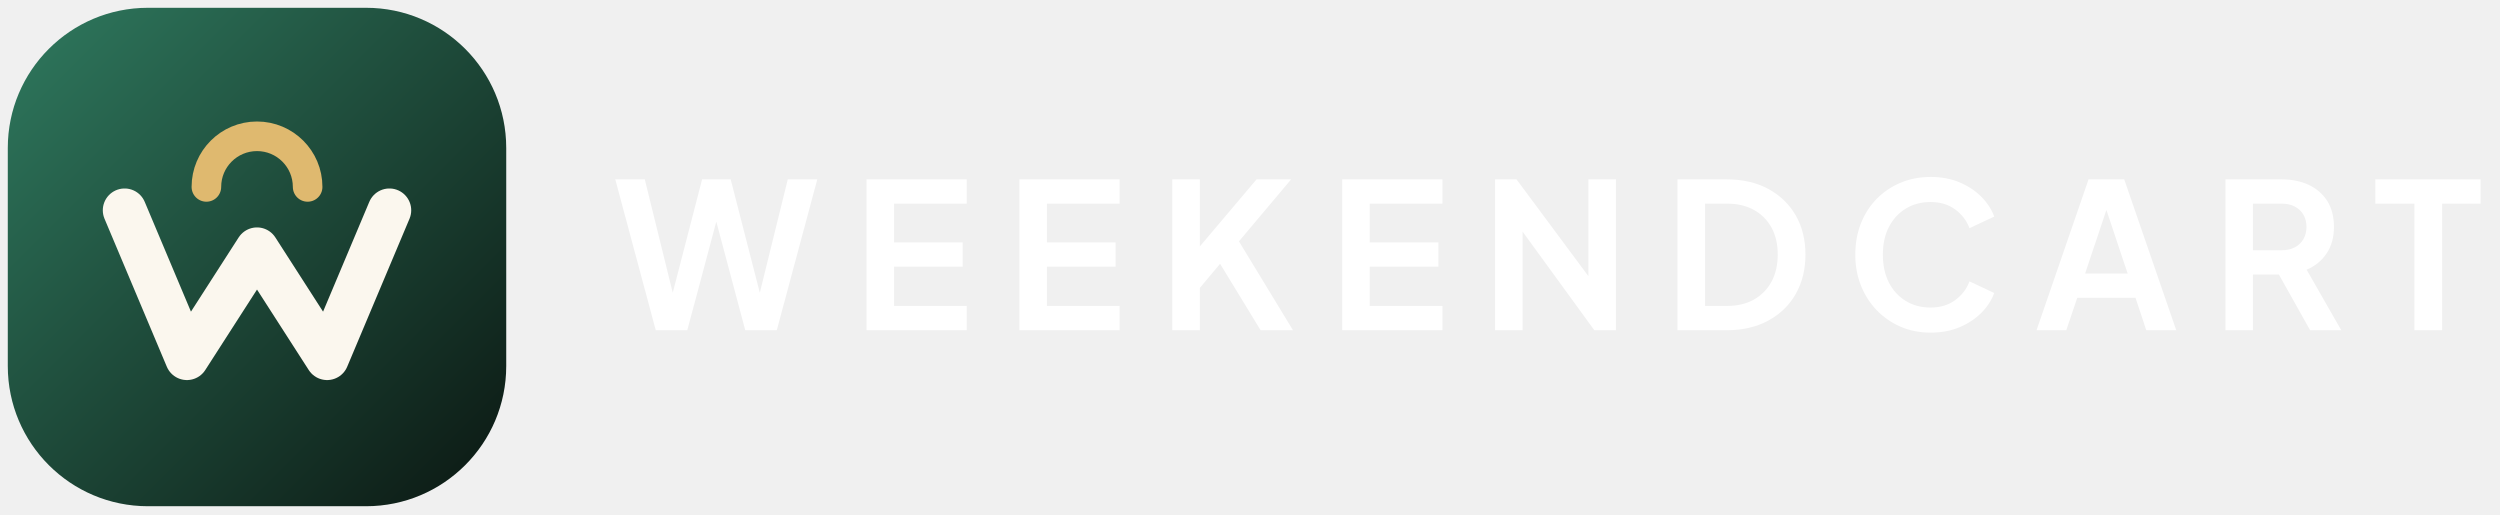
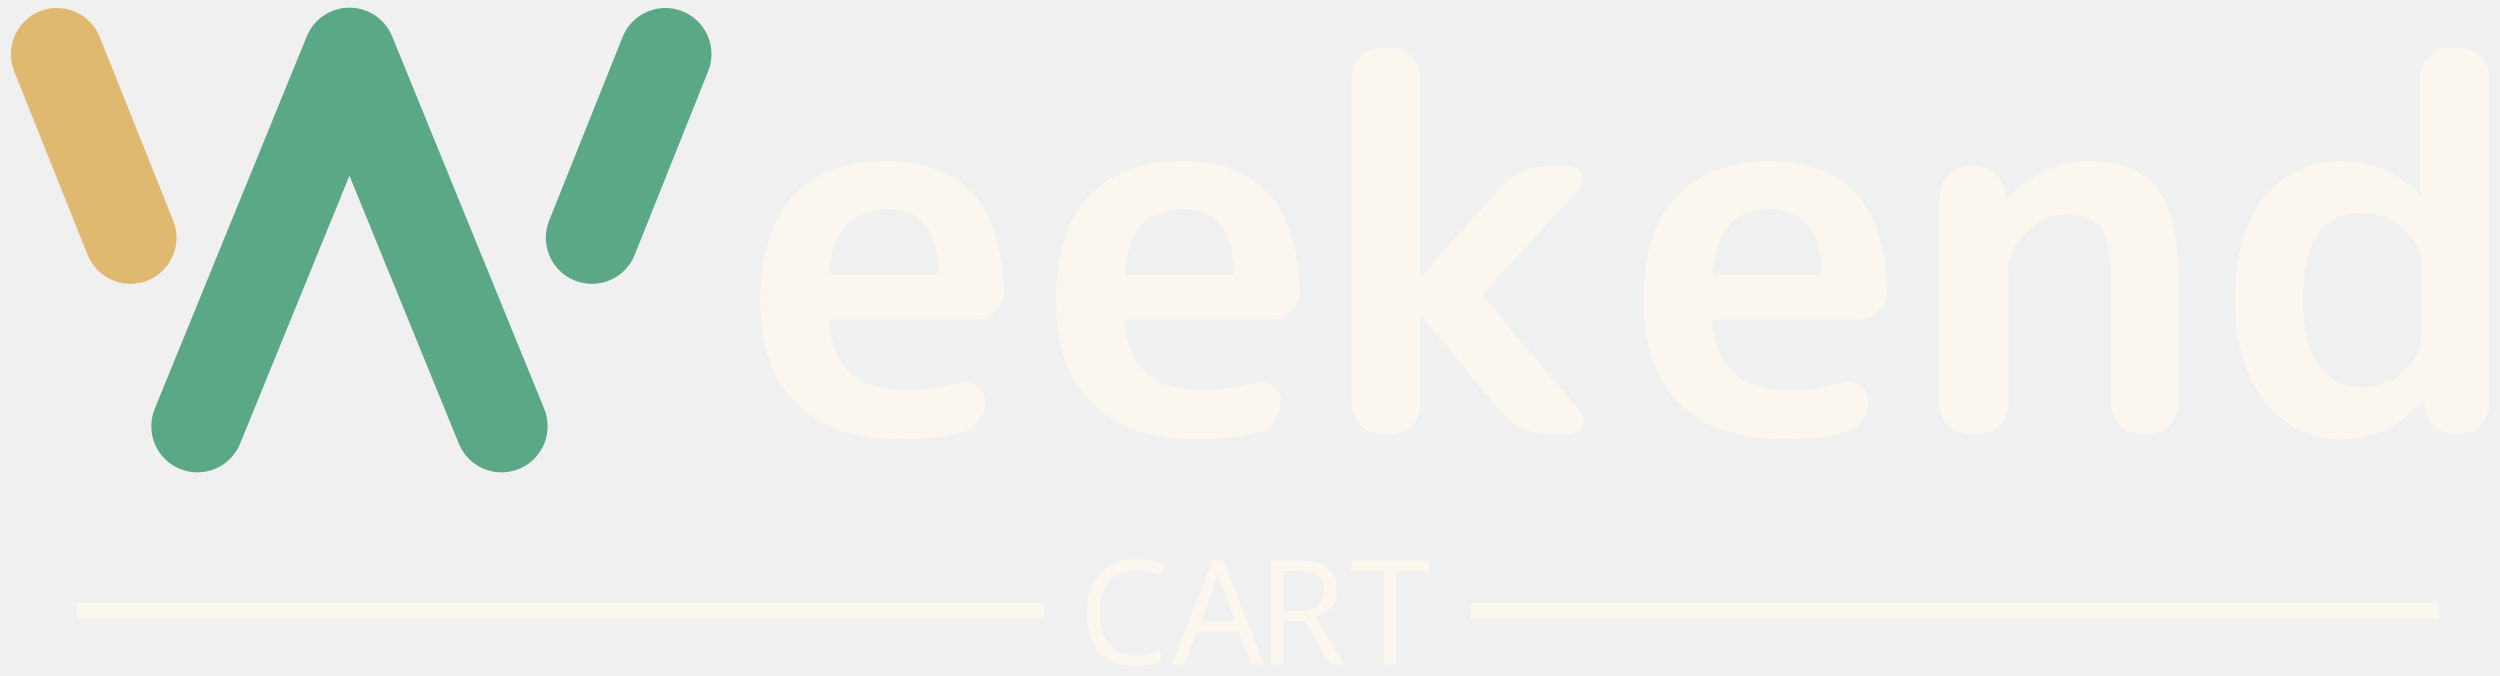
- <svg xmlns="http://www.w3.org/2000/svg" viewBox="-1 -1 321 66" width="1284" height="264" role="img" aria-label="WeekendCart">
-   <defs>
-     <linearGradient id="wc-monogram-dark" x1="0" y1="0" x2="1" y2="1">
-       <stop offset="0" stop-color="#2f7a5f" />
-       <stop offset="1" stop-color="#0b1611" />
-     </linearGradient>
-   </defs>
-   <rect width="64" height="64" rx="18" fill="url(#wc-monogram-dark)" />
-   <path d="M25.5 23a6.5 6.5 0 0 1 13 0" fill="none" stroke="#dfb96f" stroke-width="3.8" stroke-linecap="round" />
-   <path d="M15 26L23 45L32 31L41 45L49 26" fill="none" stroke="#fbf7ee" stroke-width="5.6" stroke-linecap="round" stroke-linejoin="round" />
-   <g fill="#ffffff">
-     <g transform="translate(77.71 41.4)">
-       <path d="M9.54 0L5.49 0L0.29-19.37L4.08-19.37L7.67-4.81L11.44-19.37L15.11-19.37L18.85-4.81L22.44-19.37L26.23-19.37L21.03 0L16.98 0L13.26-13.94L9.54 0ZM45.42 0L32.55 0L32.55-19.37L45.42-19.37L45.42-16.25L36.09-16.25L36.09-11.28L44.90-11.28L44.90-8.16L36.09-8.16L36.09-3.12L45.42-3.12L45.42 0ZM65.05 0L52.18 0L52.18-19.37L65.05-19.37L65.05-16.25L55.72-16.25L55.72-11.28L64.53-11.28L64.53-8.16L55.72-8.16L55.72-3.12L65.05-3.12L65.05 0ZM75.35 0L71.81 0L71.81-19.37L75.35-19.37L75.35-10.76L82.63-19.37L87.07-19.37L80.37-11.41L87.31 0L83.15 0L77.95-8.53L75.35-5.43L75.35 0ZM106.50 0L93.63 0L93.63-19.37L106.50-19.37L106.50-16.25L97.16-16.25L97.16-11.28L105.98-11.28L105.98-8.16L97.16-8.16L97.16-3.12L106.50-3.12L106.50 0ZM116.79 0L113.26 0L113.26-19.37L116.01-19.37L125.24-6.94L125.24-19.37L128.78-19.37L128.78 0L126.00 0L116.79-12.66L116.79 0ZM143.00 0L136.68 0L136.68-19.37L143.00-19.37Q146.07-19.37 148.34-18.14Q150.62-16.90 151.87-14.73Q153.11-12.56 153.11-9.70L153.11-9.70Q153.11-6.86 151.87-4.67Q150.62-2.47 148.34-1.24Q146.07 0 143.00 0L143.00 0ZM140.22-16.25L140.22-3.12L143.08-3.12Q145.05-3.12 146.50-3.94Q147.94-4.76 148.75-6.23Q149.55-7.70 149.55-9.70L149.55-9.70Q149.55-11.73 148.75-13.18Q147.94-14.64 146.50-15.44Q145.05-16.25 143.08-16.25L143.08-16.25L140.22-16.25Z" />
+ <svg xmlns="http://www.w3.org/2000/svg" viewBox="42 43 651 176" width="2604" height="704" role="img" aria-label="WeekendCart">
+   <g id="weekendcart-logo">
+     <g id="mark">
+       <g id="mark-accent" fill="#dfb96f">
+         <path d="M45.66 61.46L64.86 109.46A12 12 0 0 0 87.14 100.54L67.94 52.54A12 12 0 0 0 45.66 61.46Z" />
+       </g>
+       <g id="mark-peak" fill="#5aa886">
+         <path d="M82.29 149.46L121.89 52.46A12 12 0 0 1 144.11 52.46L183.71 149.46A12 12 0 0 1 161.49 158.54L133 88.75L104.51 158.54A12 12 0 0 1 82.29 149.46Z" />
+       </g>
+       <g id="mark-tail" fill="#5aa886">
+         <path d="M204.16 52.54L184.96 100.54A12 12 0 0 0 207.24 109.46L226.44 61.46A12 12 0 0 0 204.16 52.54Z" />
+       </g>
    </g>
-   </g>
-   <g fill="#ffffff">
-     <g transform="translate(77.71 41.4)">
-       <path d="M169.18 0.31L169.18 0.31Q167.10 0.31 165.35-0.44Q163.59-1.20 162.28-2.55Q160.97-3.90 160.24-5.72Q159.51-7.54 159.51-9.70L159.51-9.70Q159.51-11.86 160.22-13.69Q160.94-15.52 162.25-16.86Q163.57-18.20 165.33-18.94Q167.10-19.68 169.18-19.68L169.18-19.68Q171.26-19.68 172.91-18.98Q174.56-18.28 175.71-17.12Q176.85-15.96 177.35-14.59L177.35-14.59L174.17-13.10Q173.63-14.56 172.33-15.51Q171.03-16.46 169.18-16.46L169.18-16.46Q167.36-16.46 165.97-15.60Q164.58-14.74 163.81-13.23Q163.05-11.73 163.05-9.70L163.05-9.70Q163.05-7.67 163.81-6.15Q164.58-4.63 165.97-3.77Q167.36-2.91 169.18-2.91L169.18-2.91Q171.03-2.91 172.33-3.86Q173.63-4.81 174.17-6.27L174.17-6.27L177.35-4.78Q176.85-3.41 175.71-2.25Q174.56-1.09 172.91-0.39Q171.26 0.31 169.18 0.31ZM186.60 0L182.78 0L189.46-19.37L194.04-19.37L200.72 0L196.87 0L195.49-4.16L188.01-4.16L186.60 0ZM191.75-15.44L189.02-7.28L194.48-7.28L191.75-15.44ZM210.57 0L207.04 0L207.04-19.37L214.24-19.37Q216.22-19.37 217.74-18.66Q219.26-17.94 220.12-16.58Q220.97-15.21 220.97-13.26L220.97-13.26Q220.97-11.26 220.02-9.85Q219.08-8.45 217.46-7.77L217.46-7.77L221.91 0L217.91 0L213.90-7.15L210.57-7.15L210.57 0ZM210.57-16.25L210.57-10.27L214.29-10.27Q215.25-10.27 215.96-10.65Q216.66-11.02 217.05-11.70Q217.44-12.38 217.44-13.26L217.44-13.26Q217.44-14.17 217.05-14.83Q216.66-15.50 215.96-15.87Q215.25-16.25 214.29-16.25L214.29-16.25L210.57-16.25ZM234.86 0L231.30 0L231.30-16.25L226.28-16.25L226.28-19.37L239.80-19.37L239.80-16.25L234.86-16.25L234.86 0Z" />
+     <g id="wordmark">
+       <g id="letter-e-1" fill="#fbf7ee">
+         <path d="M273.09 97.46L273.09 97.46Q266.26 97.46 262.57 101.28Q258.89 105.09 257.95 113.53L257.95 113.53Q257.95 114.61 259.02 114.61L259.02 114.61L285.28 114.61Q286.35 114.61 286.35 113.53L286.35 113.53Q285.82 97.46 273.09 97.46ZM276.44 157.34L276.44 157.34Q258.89 157.34 249.44 148.16Q240 138.99 240 121.17L240 121.17Q240 103.49 248.44 94.24Q256.88 85 272.82 85L272.82 85Q302.56 85 303.36 118.76L303.36 118.76Q303.50 121.97 301.09 124.12Q298.68 126.26 295.46 126.26L295.46 126.26L258.89 126.26Q257.68 126.26 257.95 127.47L257.95 127.47Q258.89 136.44 263.91 140.53Q268.94 144.61 278.58 144.61L278.58 144.61Q284.61 144.61 291.98 142.60L291.98 142.60Q294.39 141.93 296.47 143.41Q298.54 144.88 298.54 147.43L298.54 147.43Q298.54 150.51 296.73 152.85Q294.92 155.20 291.98 155.73L291.98 155.73Q284.48 157.34 276.44 157.34Z" />
+       </g>
+       <g id="letter-e-2" fill="#fbf7ee">
+         <path d="M350.09 97.46L350.09 97.46Q343.26 97.46 339.57 101.28Q335.89 105.09 334.95 113.53L334.95 113.53Q334.95 114.61 336.02 114.61L336.02 114.61L362.28 114.61Q363.35 114.61 363.35 113.53L363.35 113.53Q362.82 97.46 350.09 97.46ZM353.44 157.34L353.44 157.34Q335.89 157.34 326.44 148.16Q317 138.99 317 121.17L317 121.17Q317 103.49 325.44 94.24Q333.88 85 349.82 85L349.82 85Q379.56 85 380.36 118.76L380.36 118.76Q380.50 121.97 378.09 124.12Q375.68 126.26 372.46 126.26L372.46 126.26L335.89 126.26Q334.68 126.26 334.95 127.47L334.95 127.47Q335.89 136.44 340.91 140.53Q345.94 144.61 355.58 144.61L355.58 144.61Q361.61 144.61 368.98 142.60L368.98 142.60Q371.39 141.93 373.47 143.41Q375.54 144.88 375.54 147.43L375.54 147.43Q375.54 150.51 373.73 152.85Q371.92 155.20 368.98 155.73L368.98 155.73Q361.48 157.34 353.44 157.34Z" />
+       </g>
+       <g id="letter-k" fill="#fbf7ee">
+         <path d="M404.32 156L401.64 156Q398.55 156 396.28 153.72Q394 151.45 394 148.36L394 148.36L394 63.16Q394 60.08 396.28 57.81Q398.55 55.53 401.64 55.53L401.64 55.53L404.32 55.53Q407.40 55.53 409.67 57.81Q411.95 60.08 411.95 63.16L411.95 63.16L411.95 114.74Q411.95 114.87 412.08 114.87L412.08 114.87L412.22 114.87L432.58 91.97Q437.54 86.34 445.17 86.34L445.17 86.34L450.80 86.34Q452.94 86.34 453.81 88.35Q454.68 90.36 453.21 91.97L453.21 91.97L428.70 119.03Q428.03 119.83 428.70 120.77L428.70 120.77L453.48 150.24Q454.95 151.98 453.95 153.99Q452.94 156 450.80 156L450.80 156L445.17 156Q437.54 156 432.72 150.11L432.72 150.11L412.22 125.32Q412.22 125.19 412.08 125.19Q411.95 125.19 411.95 125.32L411.95 125.32L411.95 148.36Q411.95 151.45 409.67 153.72Q407.40 156 404.32 156L404.32 156Z" />
+       </g>
+       <g id="letter-e-3" fill="#fbf7ee">
+         <path d="M503.09 97.46L503.09 97.46Q496.26 97.46 492.57 101.28Q488.89 105.09 487.95 113.53L487.95 113.53Q487.95 114.61 489.02 114.61L489.02 114.61L515.28 114.61Q516.35 114.61 516.35 113.53L516.35 113.53Q515.82 97.46 503.09 97.46ZM506.44 157.34L506.44 157.34Q488.89 157.34 479.44 148.16Q470 138.99 470 121.17L470 121.17Q470 103.49 478.44 94.24Q486.88 85 502.82 85L502.82 85Q532.56 85 533.36 118.76L533.36 118.76Q533.50 121.97 531.09 124.12Q528.68 126.26 525.46 126.26L525.46 126.26L488.89 126.26Q487.68 126.26 487.95 127.47L487.95 127.47Q488.89 136.44 493.91 140.53Q498.94 144.61 508.58 144.61L508.58 144.61Q514.61 144.61 521.98 142.60L521.98 142.60Q524.39 141.93 526.47 143.41Q528.54 144.88 528.54 147.43L528.54 147.43Q528.54 150.51 526.73 152.85Q524.92 155.20 521.98 155.73L521.98 155.73Q514.48 157.34 506.44 157.34Z" />
+       </g>
+       <g id="letter-n" fill="#fbf7ee">
+         <path d="M557.32 156L554.64 156Q551.55 156 549.28 153.72Q547 151.45 547 148.36L547 148.36L547 93.98Q547 90.89 549.28 88.62Q551.55 86.34 554.64 86.34L554.64 86.34L556.38 86.34Q559.59 86.34 561.80 88.55Q564.01 90.76 564.15 93.98L564.15 93.98L564.15 94.91Q564.15 95.05 564.28 95.05Q564.42 95.05 564.55 94.91L564.55 94.91Q573.66 85 585.85 85Q598.04 85 603.60 91.90Q609.16 98.80 609.16 114.87L609.16 114.87L609.16 148.36Q609.16 151.45 606.88 153.72Q604.60 156 601.52 156L601.52 156L599.25 156Q596.16 156 593.95 153.72Q591.74 151.45 591.74 148.36L591.74 148.36L591.74 116.21Q591.74 106.17 589.13 102.48Q586.52 98.80 579.82 98.80L579.82 98.80Q574.33 98.80 569.64 103.49Q564.95 108.18 564.95 113.53L564.95 113.53L564.95 148.36Q564.95 151.45 562.67 153.72Q560.40 156 557.32 156L557.32 156Z" />
+       </g>
+       <g id="letter-d" fill="#fbf7ee">
+         <path d="M657.09 98.40L657.09 98.40Q641.68 98.40 641.68 121.17L641.68 121.17Q641.68 132.56 645.84 138.25Q649.99 143.94 657.09 143.94L657.09 143.94Q663.38 143.94 667.94 139.79Q672.49 135.64 672.49 130.28L672.49 130.28L672.49 112.06Q672.49 106.70 667.94 102.55Q663.38 98.40 657.09 98.40ZM651.73 157.34L651.73 157.34Q639.81 157.34 631.90 147.63Q624 137.92 624 121.17L624 121.17Q624 103.89 631.57 94.44Q639.14 85 651.73 85L651.73 85Q663.12 85 671.82 93.31L671.82 93.31Q671.96 93.44 672.09 93.44Q672.23 93.44 672.23 93.31L672.23 93.31L672.23 63.16Q672.23 60.08 674.50 57.81Q676.78 55.53 679.86 55.53L679.86 55.53L682.54 55.53Q685.62 55.53 687.90 57.81Q690.18 60.08 690.18 63.16L690.18 63.16L690.18 148.36Q690.18 151.45 687.90 153.72Q685.62 156 682.54 156L682.54 156L681.07 156Q677.85 156 675.64 153.79Q673.43 151.58 673.30 148.36L673.30 148.36L673.16 147.43Q673.16 147.29 673.03 147.29Q672.90 147.29 672.76 147.43L672.76 147.43Q663.92 157.34 651.73 157.34Z" />
+       </g>
+     </g>
+     <g id="tagline">
+       <g id="rule-left" fill="#fbf7ee">
+         <path d="M62 200H314V204H62Z" />
+       </g>
+       <g id="tagline-C" fill="#fbf7ee">
+         <path d="M337.93 191.38L337.93 191.38Q335.69 191.38 333.91 192.15Q332.13 192.92 330.88 194.36Q329.64 195.81 328.97 197.86Q328.31 199.91 328.31 202.48L328.31 202.48Q328.31 205.88 329.37 208.38Q330.43 210.88 332.54 212.25Q334.66 213.62 337.84 213.62L337.84 213.62Q339.65 213.62 341.24 213.31Q342.84 213.01 344.35 212.55L344.35 212.55L344.35 215.28Q342.88 215.83 341.25 216.10Q339.63 216.37 337.39 216.37L337.39 216.37Q333.27 216.37 330.51 214.66Q327.75 212.95 326.38 209.83Q325 206.71 325 202.46L325 202.46Q325 199.40 325.86 196.86Q326.72 194.32 328.37 192.47Q330.02 190.63 332.43 189.62Q334.84 188.61 337.96 188.61L337.96 188.61Q340.01 188.61 341.92 189.02Q343.82 189.42 345.35 190.18L345.35 190.18L344.10 192.84Q342.80 192.25 341.26 191.82Q339.72 191.38 337.93 191.38Z" />
+       </g>
+       <g id="tagline-A" fill="#fbf7ee">
+         <path d="M371.11 216L367.86 216L364.53 207.43L353.71 207.43L350.41 216L347.23 216L357.79 188.89L360.62 188.89L371.11 216ZM354.77 204.64L363.59 204.64L360.43 196.13Q360.32 195.80 360.07 195.04Q359.83 194.28 359.57 193.47Q359.31 192.66 359.14 192.16L359.14 192.16Q358.96 192.92 358.74 193.66Q358.53 194.41 358.33 195.05Q358.13 195.69 357.98 196.13L357.98 196.13L354.77 204.64Z" />
+       </g>
+       <g id="tagline-R" fill="#fbf7ee">
+         <path d="M372.99 189L380.28 189Q383.61 189 385.78 189.82Q387.95 190.64 389.02 192.32Q390.09 194.00 390.09 196.61L390.09 196.61Q390.09 198.75 389.31 200.18Q388.54 201.61 387.28 202.50Q386.03 203.39 384.60 203.87L384.60 203.87L392.01 216L388.35 216L381.74 204.73L376.13 204.73L376.13 216L372.99 216L372.99 189ZM380.10 191.71L380.10 191.71L376.13 191.71L376.13 202.08L380.41 202.08Q383.72 202.08 385.28 200.73Q386.84 199.38 386.84 196.76L386.84 196.76Q386.84 194.00 385.19 192.86Q383.53 191.71 380.10 191.71Z" />
+       </g>
+       <g id="tagline-T" fill="#fbf7ee">
+         <path d="M405.54 191.77L405.54 216L402.38 216L402.38 191.77L393.89 191.77L393.89 189L414.00 189L414.00 191.77L405.54 191.77Z" />
+       </g>
+       <g id="rule-right" fill="#fbf7ee">
+         <path d="M425 200H677V204H425Z" />
+       </g>
    </g>
  </g>
</svg>
